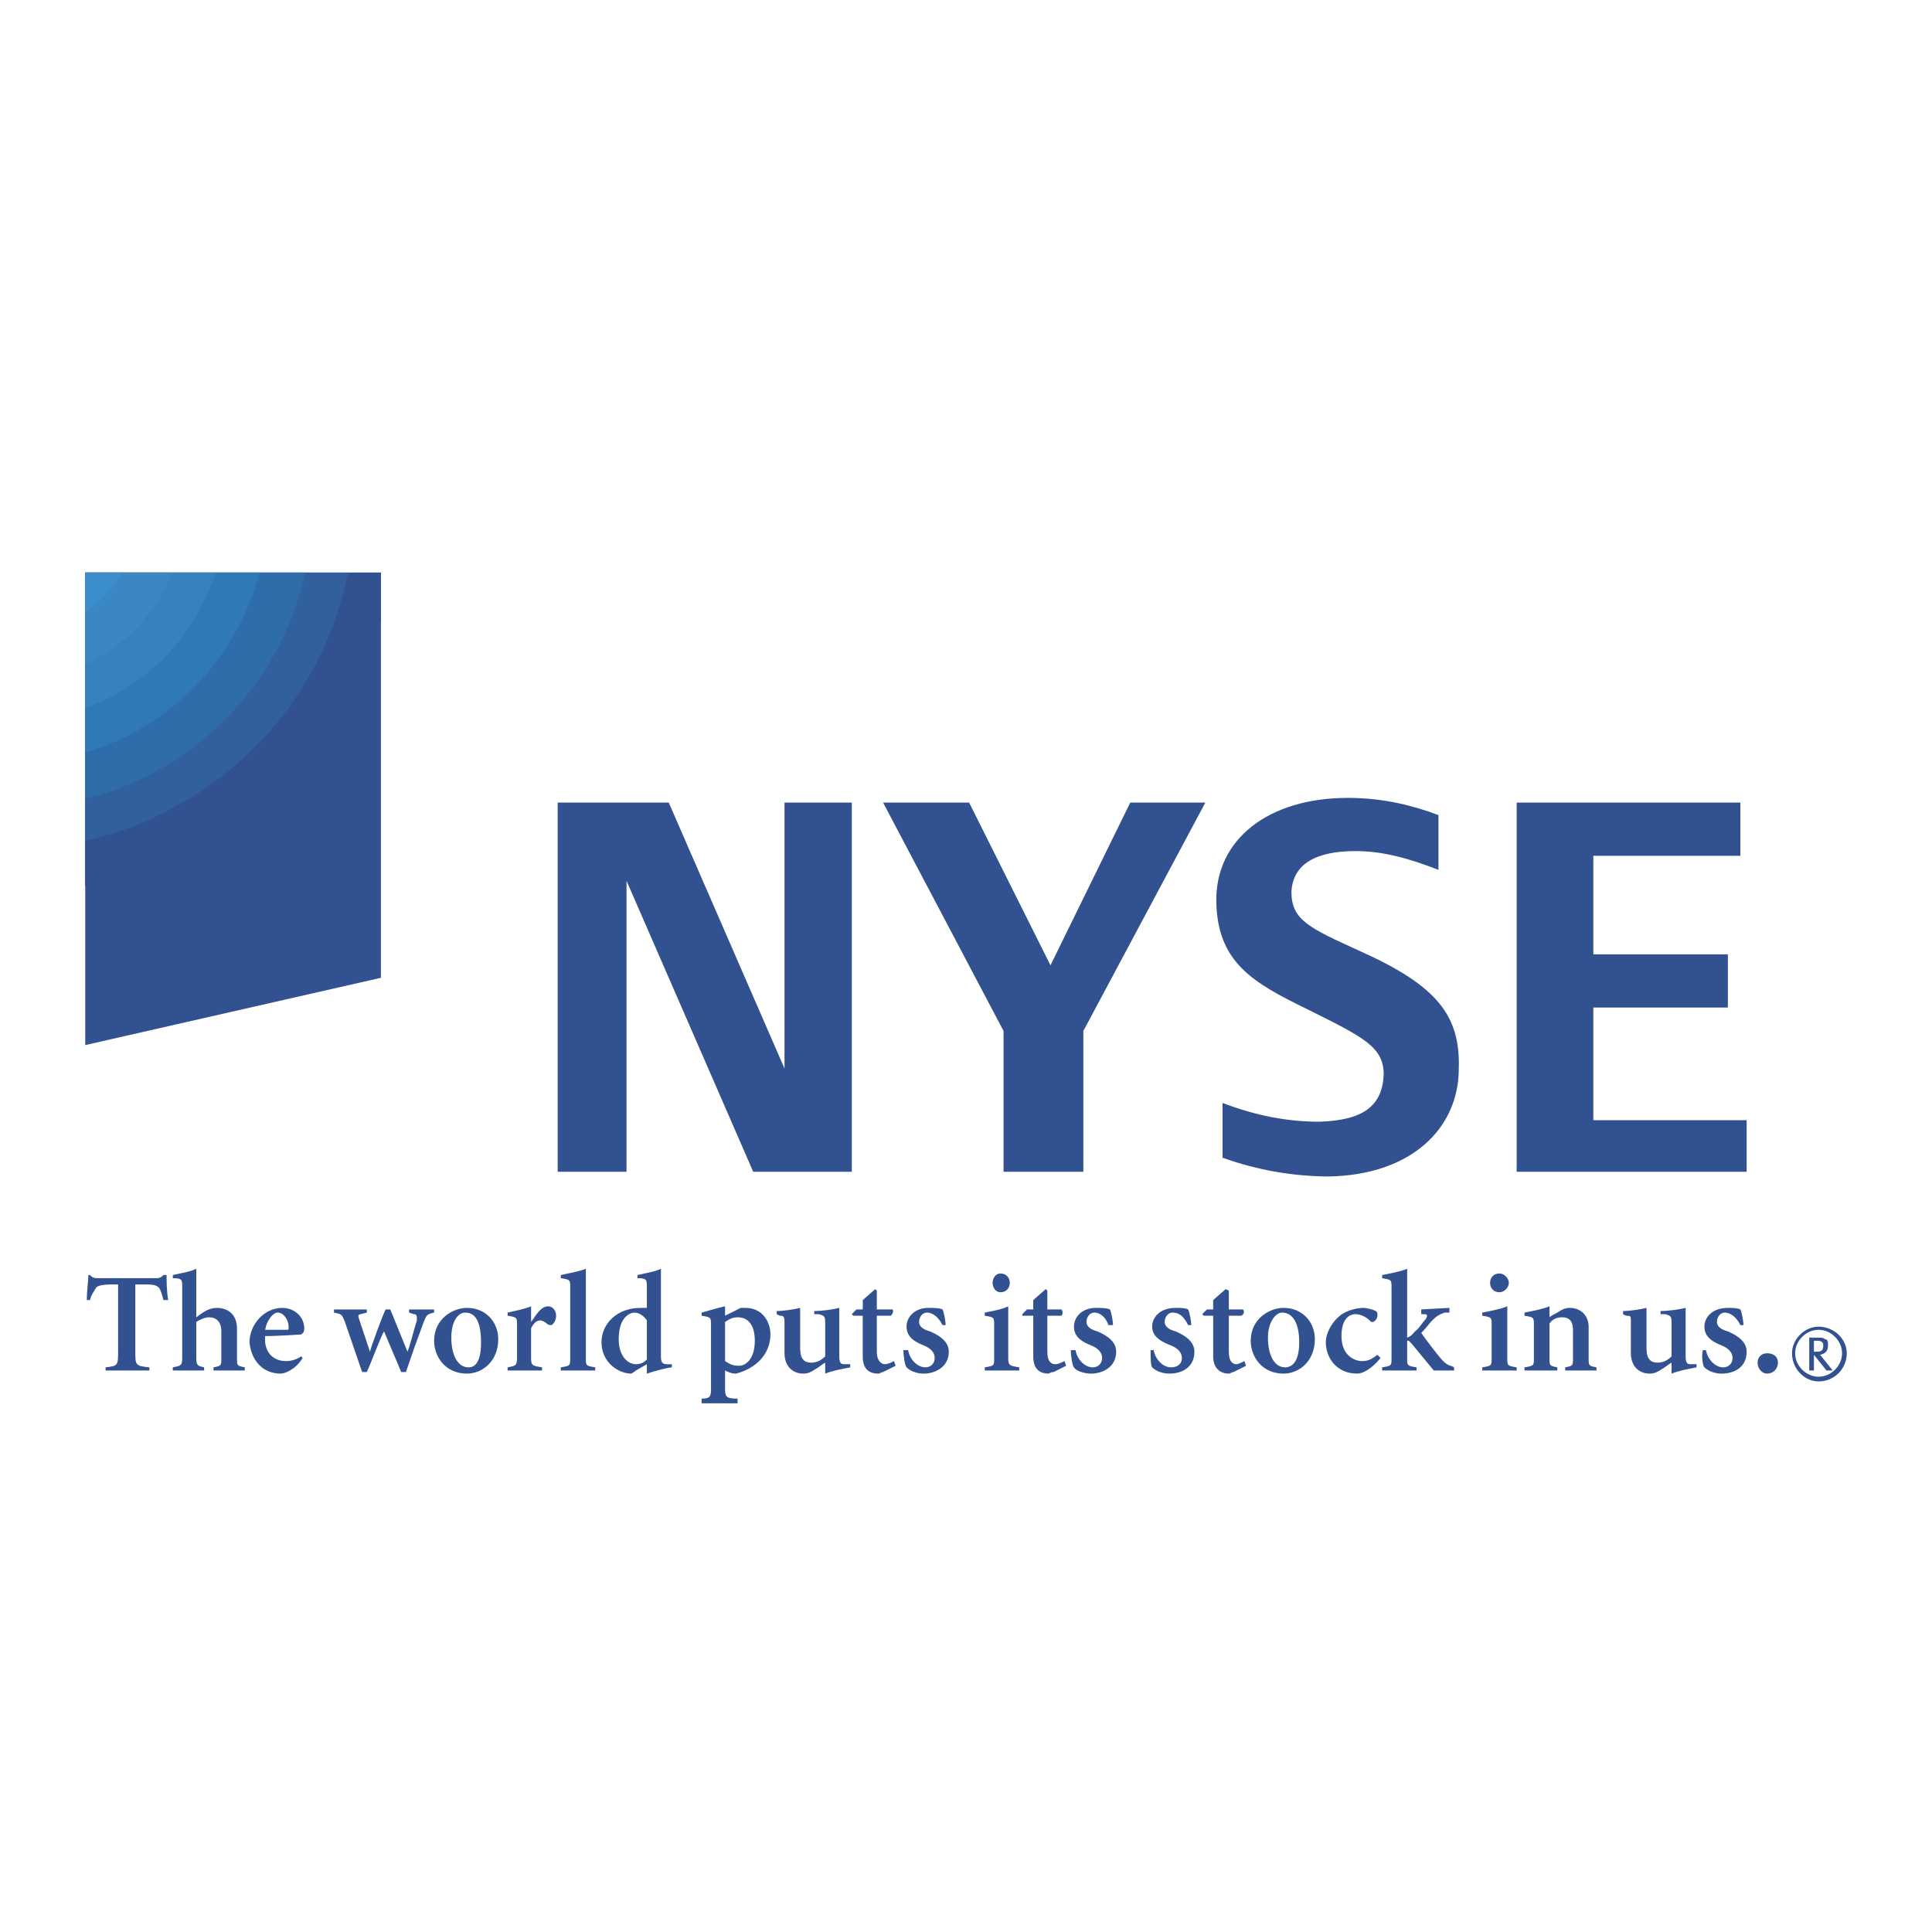
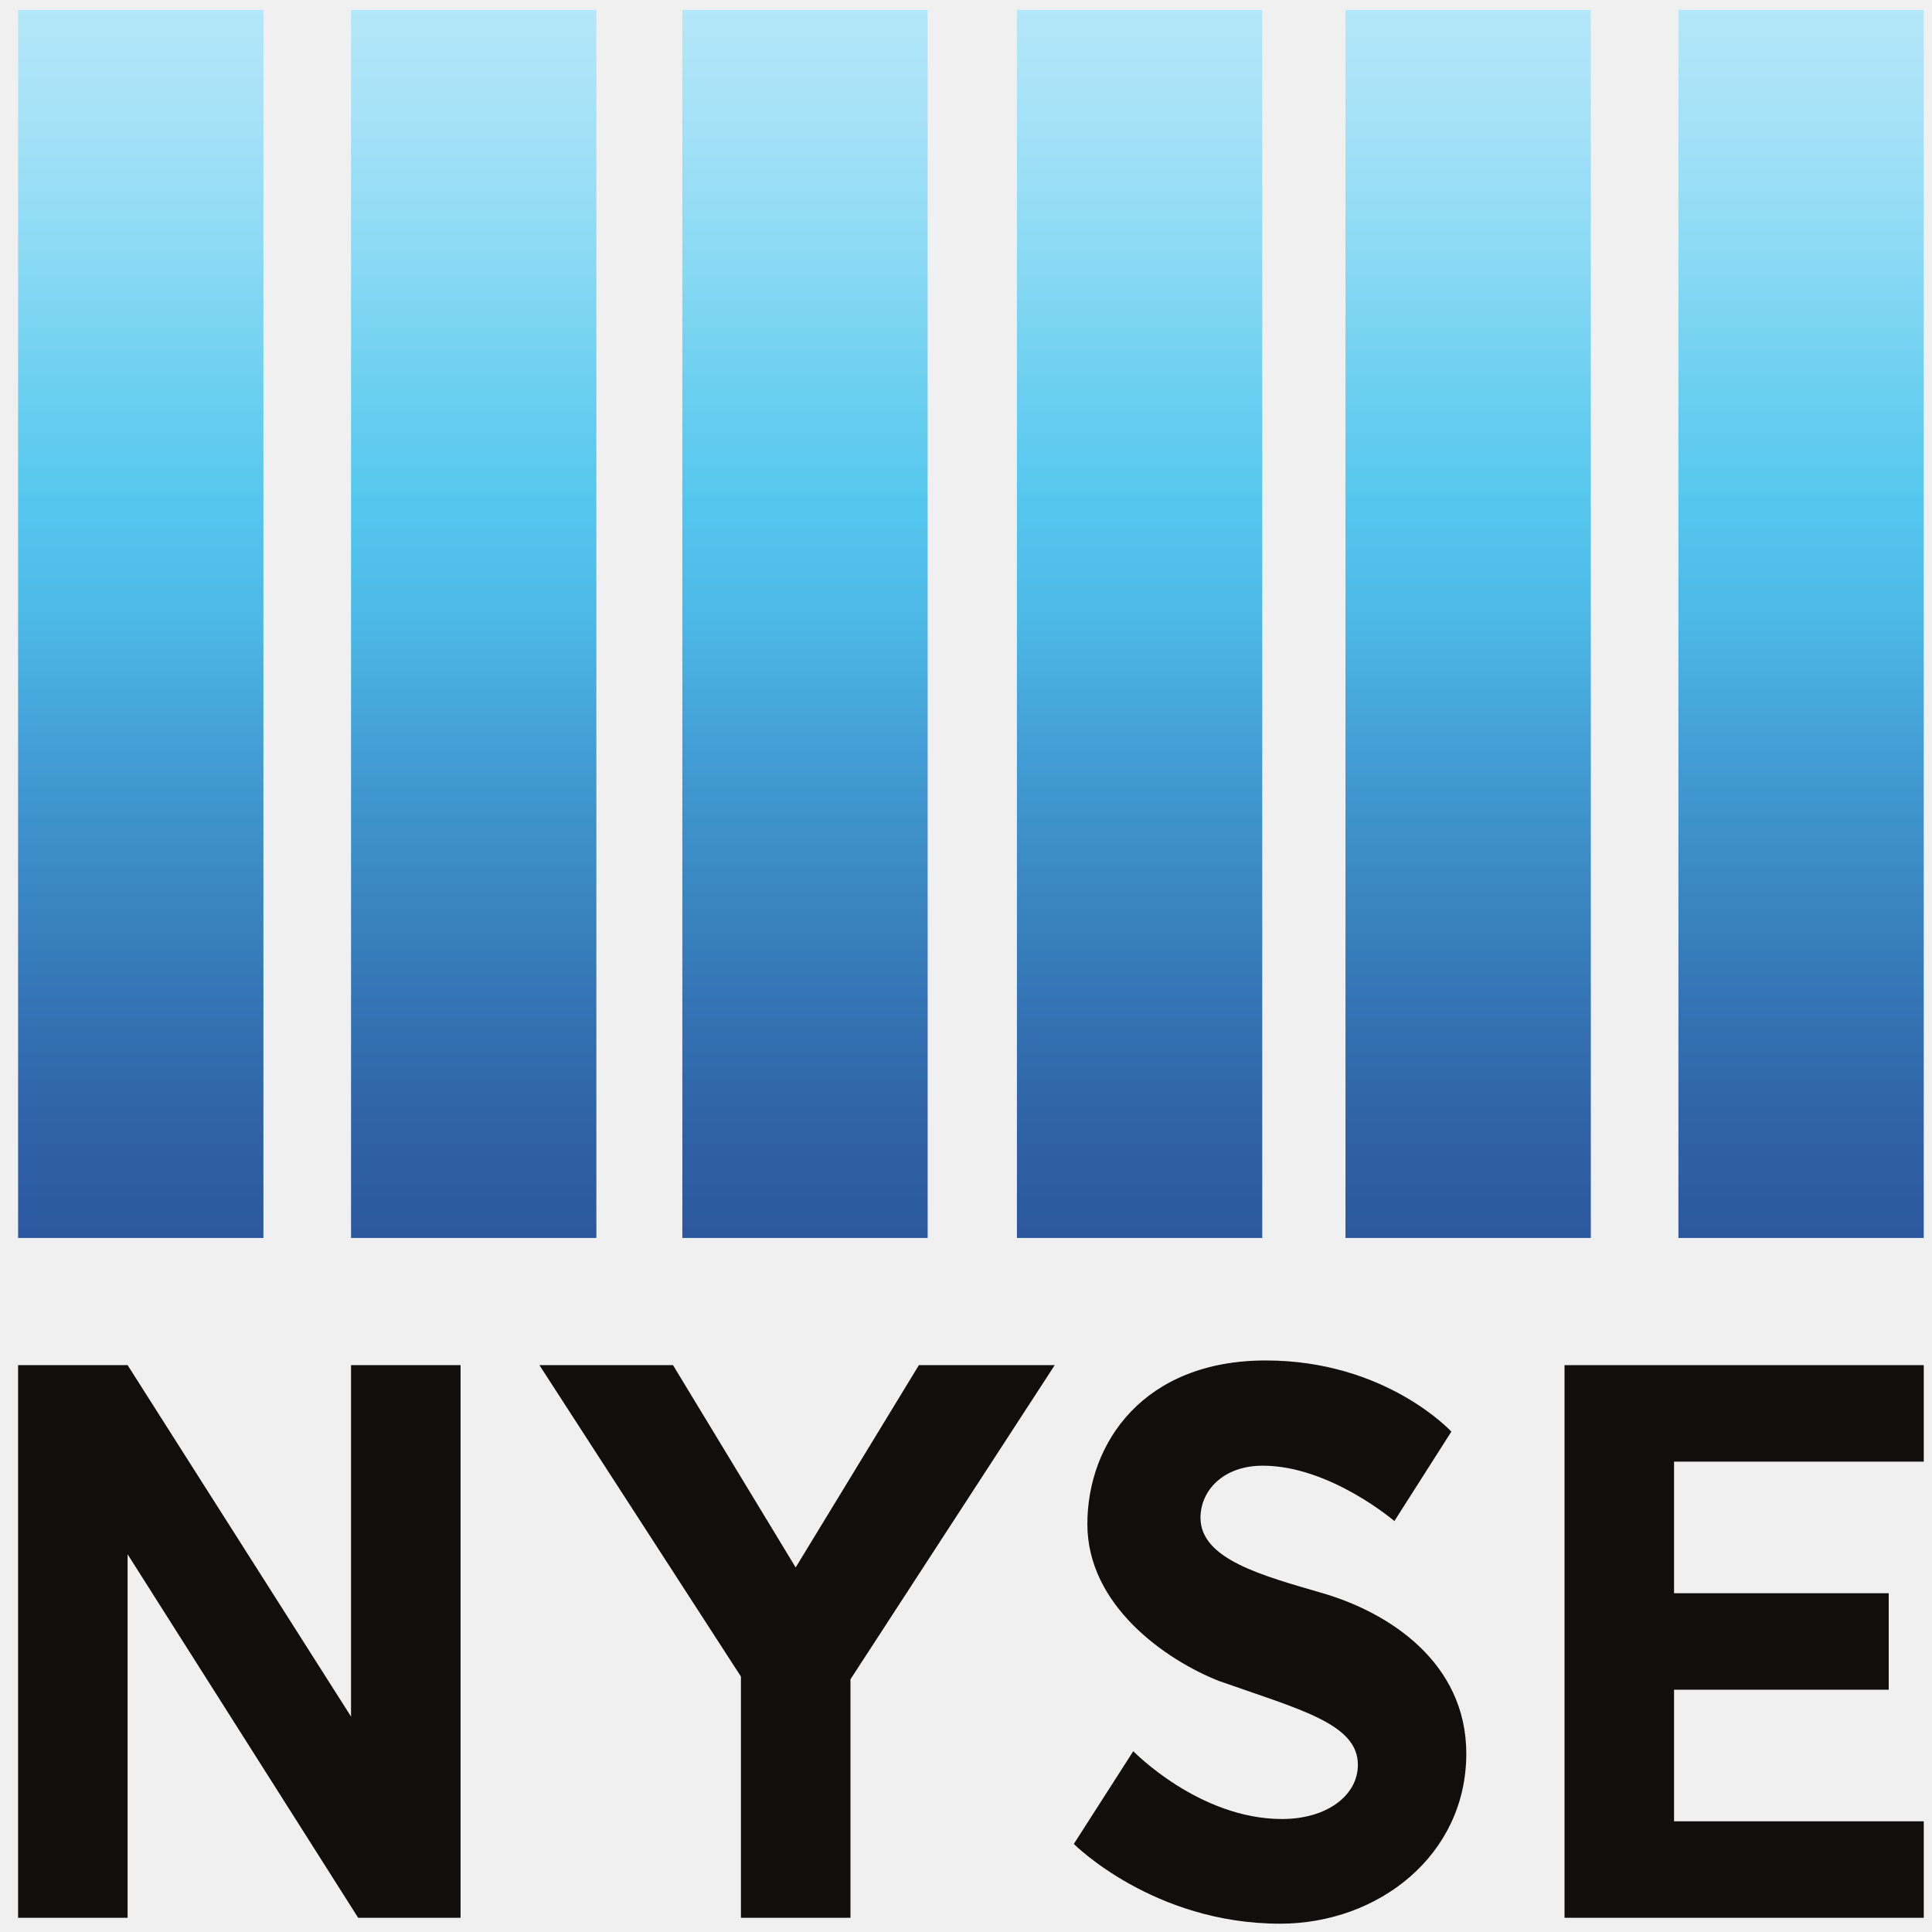
- <svg xmlns="http://www.w3.org/2000/svg" width="2500" height="2500" viewBox="0 0 192.756 192.756">
-   <g fill-rule="evenodd" clip-rule="evenodd">
-     <path fill="#fff" d="M0 0h192.756v192.756H0V0z" />
-     <path fill="#325190" d="M8.504 57.13h29.499v40.425l-29.499 6.713V57.13z" />
-     <path d="M20.522 83.976a38.69 38.69 0 0 1-12.019 4.402V57.13h29.5v4.842a38.45 38.45 0 0 1-17.481 22.004z" fill="#325190" />
-     <path d="M20.522 83.976a38.69 38.69 0 0 1-12.019 4.402V57.13h29.5v4.842a38.45 38.45 0 0 1-17.481 22.004z" fill="#325190" />
-     <path d="M18.181 80.074a33.438 33.438 0 0 1-9.677 3.807V57.13h26.203a33.937 33.937 0 0 1-16.526 22.944z" fill="#32609e" />
-     <path d="M16.152 76.64a29.758 29.758 0 0 1-7.648 3.061V57.13h21.95c-1.745 7.917-6.682 15.12-14.302 19.51z" fill="#2e6caa" />
-     <path d="M13.967 72.738a25.47 25.47 0 0 1-5.463 2.349V57.13h17.379c-1.675 6.357-5.785 12.071-11.916 15.608z" fill="#3079b7" />
-     <path d="M11.782 69.148a21.349 21.349 0 0 1-3.278 1.513V57.13h13.008c-1.564 4.887-4.887 9.23-9.73 12.018z" fill="#3681be" />
-     <path d="M9.909 65.559c-.462.261-.932.498-1.405.713V57.13h8.688a16.943 16.943 0 0 1-7.283 8.429z" fill="#3a87c3" />
-     <path d="M12.2 57.13a12.558 12.558 0 0 1-3.696 3.94v-3.94H12.2z" fill="#3c8dcb" />
-     <path fill="#325190" d="M75.151 116.91L62.508 87.878v29.032h-6.867V80.074h11.082l11.549 26.533V80.074h6.712v36.836h-9.833zM108.084 102.861v14.049h-7.959v-14.049L88.106 80.074h8.584l8.117 16.233 7.959-16.233h7.492l-12.174 22.787zM151.318 116.91V80.074h22.321v5.307h-14.672v9.833h13.424v5.307h-13.424v11.239h15.297v5.15h-22.946zM132.59 117.377a31.69 31.69 0 0 1-10.615-1.873v-5.461c3.279 1.248 6.4 1.871 9.678 1.871 4.371-.154 6.244-1.561 6.4-4.682 0-2.809-2.029-3.746-7.648-6.555-5.463-2.654-8.896-4.683-9.053-10.614-.156-6.399 5.307-10.458 13.111-10.458 3.59 0 6.555.78 9.053 1.717v5.463c-2.811-1.093-5.463-1.873-8.273-1.873-3.902 0-6.242 1.249-6.398 4.059 0 2.809 1.717 3.589 6.867 5.931 7.648 3.434 9.988 6.399 9.832 11.706-.001 5.931-4.683 10.613-12.954 10.769zM8.66 129.709c0-.938.156-1.873.156-2.498h.156c.312.312.468.312.78.312h5.932c.312 0 .468-.156.624-.312h.312c0 .469 0 1.561.156 2.498h-.468c-.156-.625-.312-1.094-.468-1.25-.312-.312-.78-.312-1.717-.312h-.624v6.557c0 1.561 0 1.561 1.405 1.717v.312h-4.37v-.312c1.249-.156 1.249-.156 1.249-1.717v-6.557h-.468c-1.249 0-1.561.156-1.717.312-.156.312-.468.625-.624 1.25H8.66zM19.585 131.426c.625-.469 1.249-.938 2.029-.938 1.249 0 2.029.781 2.029 2.029v2.965c0 .781 0 .781.78.938v.312h-3.122v-.312c.78-.156.78-.156.78-.938v-2.652c0-.938-.468-1.404-1.249-1.404-.312 0-.78.156-1.249.467v3.59c0 .781.156.781.781.938v.312h-3.122v-.312c.78-.156.937-.156.937-.938v-7.023c0-.779 0-.936-.937-.936v-.312c.624-.156 1.717-.312 2.341-.625v4.839h.002zM26.453 132.674c.156-.938.781-1.717 1.249-1.717.625 0 1.093.779 1.093 1.404 0 .312 0 .312-.156.312h-2.186v.001zm3.59 2.652a2.64 2.64 0 0 1-1.561.469c-.937 0-2.185-.623-2.029-2.496 1.561 0 3.278-.156 3.59-.156.156-.156.312-.156.312-.625 0-1.092-.937-2.029-2.185-2.029-1.873 0-3.278 1.717-3.278 3.434.156 1.717 1.249 3.123 3.122 3.123.312 0 1.405-.312 2.185-1.562l-.156-.158zM36.599 130.645v.312l-.625.156c-.156 0-.312.156-.156.469l1.092 3.277c.156-.625 1.249-3.59 1.561-4.215h.468l1.717 4.215c.312-.781.625-2.186.937-3.123 0-.467 0-.623-.312-.623l-.468-.156v-.312h2.497v.312c-.78.156-.78.312-1.093 1.092a144.466 144.466 0 0 0-1.717 4.84h-.468l-1.717-4.059c-.312.469-1.405 3.434-1.717 4.059h-.468l-1.717-4.996c-.312-.779-.312-.779-1.093-.936v-.312h3.279zM46.744 136.42c-1.092 0-1.717-1.248-1.717-2.965 0-1.562.625-2.498 1.405-2.498 1.092 0 1.561 1.092 1.561 2.965 0 2.029-.624 2.498-1.249 2.498zm-.156-5.932c-1.405 0-3.278 1.094-3.278 3.277 0 1.561 1.093 3.279 3.278 3.279 1.561 0 3.122-1.25 3.122-3.434-.001-1.717-1.249-3.122-3.122-3.122zM52.987 131.893c.468-.623.937-1.561 1.717-1.561.468 0 .781.469.781.938 0 .312-.156.779-.469.936-.156 0-.312 0-.468-.156-.156-.156-.468-.312-.624-.312-.312 0-.625.156-.937.781v2.965c0 .781.156.781 1.093.938v.312h-3.434v-.312c.78-.156.937-.156.937-.938v-3.277c0-.779 0-.779-.937-.936v-.312c.624-.156 1.561-.312 2.341-.625v1.559zM58.45 135.482c0 .781 0 .781.937.938v.312h-3.434v-.312c.937-.156.937-.156.937-.938v-7.023c0-.779 0-.779-.937-.936v-.312c.625-.156 1.717-.312 2.498-.625v8.896h-.001zM64.537 135.639c-.312.312-.624.469-1.092.469-.78 0-1.717-.781-1.717-2.496 0-2.342 1.249-2.654 1.561-2.654.468 0 .937.312 1.249.779v3.902h-.001zm1.405-9.053c-.624.312-1.717.469-2.341.625v.312c.937 0 .937.156.937.936v2.029h-.624c-2.341 0-3.902 1.561-3.902 3.434 0 2.029 1.717 3.123 2.965 3.123 0 0 .312-.156.468-.312l1.092-.625v.938c.937-.312 2.186-.625 2.498-.625v-.312h-.468c-.468 0-.625-.156-.625-.781v-8.742zM72.341 131.893c.468-.311.78-.467 1.249-.467.937 0 1.717.623 1.717 2.34 0 1.873-.937 2.498-1.561 2.498s-.937-.156-1.405-.469v-3.902zm0-1.561c-.78.156-1.717.469-2.341.625v.312c.937.156.937.156.937.936v6.4c0 .779-.156.936-.937.936v.469h3.589v-.469c-1.092 0-1.249-.156-1.249-.936v-1.873c.312.156.625.312 1.093.312 1.873-.469 3.434-1.873 3.434-3.902 0-1.25-.78-2.654-2.497-2.654h-.469l-1.561.781v-.937h.001zM79.833 134.547c0 1.092.468 1.404 1.092 1.404.468 0 .937-.156 1.405-.625v-3.434c0-.623-.156-.623-.624-.779h-.468v-.312c.78 0 1.873-.156 2.497-.312v4.838c0 .625.156.781.468.781h.625v.312c-.781.156-1.717.312-2.498.625V135.951c-.312.156-.624.469-.937.625-.468.312-.78.469-1.249.469-1.092 0-1.873-.781-1.873-2.029v-3.123c0-.623-.156-.623-.468-.623l-.312-.156v-.312c.624 0 1.717-.156 2.341-.312v4.057h.001zM87.481 128.771v1.873h1.561c.156.156 0 .469-.156.625h-1.405v3.59c0 1.092.625 1.248.78 1.248.312 0 .625-.156.937-.312l.156.469-1.249.625c-.156 0-.312.156-.469.156-1.092 0-1.561-.625-1.561-1.719v-4.057h-.935l-.156-.156.468-.469h.625v-.936l1.249-1.094.155.157zM90.603 134.703c.156.936.937 1.717 1.717 1.717.468 0 .937-.312.937-.938 0-.467-.312-.936-1.093-1.248s-1.717-.779-1.717-1.873c0-.936.78-1.873 2.186-1.873.468 0 1.092 0 1.404.156.156.312.312 1.248.312 1.561h-.312c-.468-.936-1.093-1.248-1.561-1.248-.468 0-.781.469-.781.936 0 .469.468.781 1.093.938 1.093.469 1.873 1.092 1.873 2.029 0 1.561-1.405 2.186-2.498 2.186-.78 0-1.404-.312-1.717-.625-.156-.156-.312-1.094-.312-1.717h.469v-.001zM100.592 135.482c0 .781.156.781 1.094.938v.312H98.25v-.312c.938-.156.938-.156.938-.938v-3.277c0-.779 0-.779-.938-.936v-.312c.781-.156 1.719-.312 2.342-.625v5.15zm.156-7.49c0 .467-.312.936-.936.936-.469 0-.781-.469-.781-.936 0-.469.312-.938.781-.938.624.001.936.469.936.938zM104.494 128.771v1.873h1.404a.476.476 0 0 1 0 .625h-1.404v3.59c0 1.092.469 1.248.781 1.248s.623-.156.936-.312l.156.469-1.248.625c-.312 0-.469.156-.469.156-1.092 0-1.561-.625-1.561-1.719v-4.057h-1.094v-.156l.469-.469h.625v-.936l1.248-1.094.157.157zM107.305 134.703c.154.936.936 1.717 1.717 1.717.467 0 .936-.312.936-.938 0-.467-.312-.936-1.092-1.248-.781-.312-1.717-.779-1.717-1.873 0-.936.779-1.873 2.184-1.873.469 0 1.094 0 1.406.156.156.312.311 1.248.311 1.561h-.467c-.312-.936-.938-1.248-1.404-1.248-.469 0-.781.469-.781.936 0 .469.469.781 1.092.938 1.094.469 1.873 1.092 1.873 2.029 0 1.561-1.404 2.186-2.496 2.186-.781 0-1.561-.312-1.717-.625-.156-.156-.312-1.094-.312-1.717h.467v-.001zM115.107 134.703c.156.936.938 1.717 1.717 1.717.625 0 1.094-.312 1.094-.938 0-.467-.312-.936-1.094-1.248-.779-.312-1.873-.779-1.873-1.873 0-.936.781-1.873 2.342-1.873.469 0 .938 0 1.248.156.156.312.312 1.248.312 1.561h-.312c-.467-.936-.936-1.248-1.561-1.248-.469 0-.779.469-.779.936 0 .469.467.781 1.092.938 1.092.469 1.873 1.092 1.873 2.029 0 1.561-1.248 2.186-2.498 2.186-.779 0-1.404-.312-1.717-.625-.156-.156-.156-1.094-.156-1.717h.312v-.001zM122.6 128.771v1.873h1.404c.156.156.156.469-.156.625H122.6v3.59c0 1.092.469 1.248.781 1.248.156 0 .467-.156.779-.312l.156.469-1.248.625c-.156 0-.312.156-.469.156-.936 0-1.561-.625-1.561-1.719v-4.057h-.938l-.154-.156.467-.469h.625v-.936l1.248-1.094.314.157zM128.219 136.42c-1.092 0-1.717-1.248-1.717-2.965 0-1.562.781-2.498 1.404-2.498 1.094 0 1.717 1.092 1.717 2.965 0 2.029-.779 2.498-1.404 2.498zm-.157-5.932c-1.404 0-3.277 1.094-3.277 3.277 0 1.561 1.092 3.279 3.277 3.279 1.561 0 3.121-1.25 3.121-3.434.001-1.717-1.247-3.122-3.121-3.122zM137.74 135.482c-.625.781-1.561 1.562-2.342 1.562-2.029 0-3.121-1.562-3.121-3.123 0-.936.623-2.029 1.404-2.652.781-.625 1.873-.781 2.342-.781.312 0 .936.156 1.248.312.156.156.156.156.156.469s-.312.623-.469.623-.156 0-.312-.156c-.467-.467-1.092-.623-1.404-.623-.625 0-1.404.469-1.404 2.186 0 2.027 1.404 2.496 2.029 2.496.623 0 .936-.156 1.561-.623l.312.31zM140.393 133.455c.469-.156.625-.469.781-.625.312-.156.781-.938 1.092-1.248.156-.312.156-.469-.156-.469h-.311v-.469l2.809-.156v.469h-.469c-.469.156-.779.312-1.248.779-.312.312-.469.625-1.092 1.25.311.469 1.717 2.34 2.184 2.809.312.312.625.469.781.469l.312.156v.312h-2.029l-2.186-2.654-.312-.312h-.156v1.717c0 .781 0 .781.938.938v.312h-3.434v-.312c.936-.156.936-.156.936-.938v-7.023c0-.779 0-.779-.936-.936v-.312c.779-.156 1.717-.312 2.496-.625v6.868zM150.383 135.482c0 .781 0 .781.936.938v.312h-3.434v-.312c.938-.156.938-.156.938-.938v-3.277c0-.779 0-.779-.938-.936v-.312c.781-.156 1.717-.312 2.498-.625v5.15zm.156-7.49c0 .467-.469.936-.938.936-.623 0-.936-.469-.936-.936 0-.469.312-.938.936-.938.469.001.938.469.938.938zM154.596 131.426c.156-.156.469-.312.781-.469.469-.312.781-.469 1.248-.469 1.094 0 1.873.781 1.873 1.873v3.121c0 .781 0 .781.781.938v.312h-3.121v-.312c.779-.156.779-.156.779-.938v-2.809c0-.781-.312-1.248-1.092-1.248-.469 0-.938.156-1.25.623v3.434c0 .781 0 .781.781.938v.312H152.1v-.312c.936-.156.936-.156.936-.938v-3.277c0-.779 0-.779-.936-.936v-.312c.779-.156 1.717-.312 2.496-.625v1.094zM164.273 134.547c0 1.092.469 1.404 1.094 1.404.467 0 .936-.156 1.404-.625v-3.434c0-.623-.156-.623-.625-.779h-.469v-.312c.781 0 1.873-.156 2.498-.312v4.838c0 .625.156.781.469.781h.623v.312c-.779.156-1.717.312-2.496.625V135.951c-.312.156-.625.469-.938.625-.467.312-.779.469-1.248.469-1.094 0-1.873-.781-1.873-2.029v-3.123c0-.623 0-.623-.469-.623l-.312-.156v-.312c.625 0 1.717-.156 2.342-.312v4.057zM170.205 134.703c.156.936.936 1.717 1.717 1.717.469 0 .936-.312.936-.938 0-.467-.312-.936-1.092-1.248-.781-.312-1.717-.779-1.717-1.873 0-.936.781-1.873 2.342-1.873.467 0 .936 0 1.248.156.156.312.312 1.248.312 1.561h-.312c-.469-.936-1.094-1.248-1.561-1.248-.469 0-.781.469-.781.936 0 .469.469.781 1.094.938 1.092.469 1.873 1.092 1.873 2.029 0 1.561-1.25 2.186-2.498 2.186-.781 0-1.404-.312-1.717-.625-.156-.156-.312-1.094-.156-1.717h.312v-.001zM175.355 135.951c0-.625.469-.936.936-.936.625 0 1.094.311 1.094.936s-.469 1.094-1.094 1.094c-.467 0-.936-.469-.936-1.094zM183.783 135.016c0 1.248-1.092 2.34-2.34 2.34-1.25 0-2.342-1.092-2.342-2.34 0-1.25 1.092-2.342 2.342-2.342 1.248 0 2.34 1.092 2.34 2.342zm.469 0c0-1.404-1.248-2.654-2.809-2.654-1.406 0-2.654 1.25-2.654 2.654 0 1.561 1.248 2.809 2.654 2.809a2.798 2.798 0 0 0 2.809-2.809zm-1.404 1.716l-1.25-1.561c.625-.156.781-.469.781-.938 0-.312 0-.623-.312-.623-.156-.156-.312-.156-.779-.156h-.781v3.277h.469v-1.561l1.248 1.561h.624v.001zm-.938-2.498c0 .469-.156.625-.623.625h-.312v-1.094h.312c.467.001.623.157.623.469z" />
+ <svg xmlns="http://www.w3.org/2000/svg" viewBox="0 0 100 100" height="100" width="100" xml:space="preserve" version="1.1" id="svg2">
+   <defs id="defs6">
+     <clipPath id="clipPath98" clipPathUnits="userSpaceOnUse">
+       <path id="path100" d="m 40.492,3859.22 309.863,0 0,1549.32 -309.863,0 0,-1549.32 z" />
+     </clipPath>
+     <linearGradient id="linearGradient102" spreadMethod="pad" gradientTransform="matrix(-6.77e-5,-1549.32,1549.32,-6.77e-5,195.42,5408.52)" gradientUnits="userSpaceOnUse" y2="0" x2="1" y1="0" x1="0">
+       <stop id="stop104" offset="0" style="stop-opacity:1;stop-color:#b5e7f9" />
+       <stop id="stop106" offset="0.1" style="stop-opacity:1;stop-color:#a3e1f7" />
+       <stop id="stop108" offset="0.2" style="stop-opacity:1;stop-color:#8bdaf4" />
+       <stop id="stop110" offset="0.3" style="stop-opacity:1;stop-color:#6ed0f0" />
+       <stop id="stop112" offset="0.4" style="stop-opacity:1;stop-color:#55c7ee" />
+       <stop id="stop114" offset="0.5" style="stop-opacity:1;stop-color:#4cb8e6" />
+       <stop id="stop116" offset="0.6" style="stop-opacity:1;stop-color:#439ed6" />
+       <stop id="stop118" offset="0.7" style="stop-opacity:1;stop-color:#3b8ac5" />
+       <stop id="stop120" offset="0.8" style="stop-opacity:1;stop-color:#3475b6" />
+       <stop id="stop122" offset="0.9" style="stop-opacity:1;stop-color:#3063a8" />
+       <stop id="stop124" offset="1" style="stop-opacity:1;stop-color:#2b579e" />
+     </linearGradient>
+     <clipPath id="clipPath132" clipPathUnits="userSpaceOnUse">
+       <path id="path134" d="m 461.02,3859.22 309.875,0 0,1549.32 -309.875,0 0,-1549.32 z" />
+     </clipPath>
+     <linearGradient id="linearGradient136" spreadMethod="pad" gradientTransform="matrix(-6.77e-5,-1549.32,1549.32,-6.77e-5,615.957,5408.52)" gradientUnits="userSpaceOnUse" y2="0" x2="1" y1="0" x1="0">
+       <stop id="stop138" offset="0" style="stop-opacity:1;stop-color:#b5e7f9" />
+       <stop id="stop140" offset="0.1" style="stop-opacity:1;stop-color:#a3e1f7" />
+       <stop id="stop142" offset="0.2" style="stop-opacity:1;stop-color:#8bdaf4" />
+       <stop id="stop144" offset="0.3" style="stop-opacity:1;stop-color:#6ed0f0" />
+       <stop id="stop146" offset="0.4" style="stop-opacity:1;stop-color:#55c7ee" />
+       <stop id="stop148" offset="0.5" style="stop-opacity:1;stop-color:#4cb8e6" />
+       <stop id="stop150" offset="0.6" style="stop-opacity:1;stop-color:#439ed6" />
+       <stop id="stop152" offset="0.7" style="stop-opacity:1;stop-color:#3b8ac5" />
+       <stop id="stop154" offset="0.8" style="stop-opacity:1;stop-color:#3475b6" />
+       <stop id="stop156" offset="0.9" style="stop-opacity:1;stop-color:#3063a8" />
+       <stop id="stop158" offset="1" style="stop-opacity:1;stop-color:#2b579e" />
+     </linearGradient>
+     <clipPath id="clipPath166" clipPathUnits="userSpaceOnUse">
+       <path id="path168" d="m 879.477,3859.22 309.863,0 0,1549.32 -309.863,0 0,-1549.32 z" />
+     </clipPath>
+     <linearGradient id="linearGradient170" spreadMethod="pad" gradientTransform="matrix(-6.77e-5,-1549.32,1549.32,-6.77e-5,1034.4,5408.52)" gradientUnits="userSpaceOnUse" y2="0" x2="1" y1="0" x1="0">
+       <stop id="stop172" offset="0" style="stop-opacity:1;stop-color:#b5e7f9" />
+       <stop id="stop174" offset="0.1" style="stop-opacity:1;stop-color:#a3e1f7" />
+       <stop id="stop176" offset="0.2" style="stop-opacity:1;stop-color:#8bdaf4" />
+       <stop id="stop178" offset="0.3" style="stop-opacity:1;stop-color:#6ed0f0" />
+       <stop id="stop180" offset="0.4" style="stop-opacity:1;stop-color:#55c7ee" />
+       <stop id="stop182" offset="0.5" style="stop-opacity:1;stop-color:#4cb8e6" />
+       <stop id="stop184" offset="0.6" style="stop-opacity:1;stop-color:#439ed6" />
+       <stop id="stop186" offset="0.7" style="stop-opacity:1;stop-color:#3b8ac5" />
+       <stop id="stop188" offset="0.8" style="stop-opacity:1;stop-color:#3475b6" />
+       <stop id="stop190" offset="0.9" style="stop-opacity:1;stop-color:#3063a8" />
+       <stop id="stop192" offset="1" style="stop-opacity:1;stop-color:#2b579e" />
+     </linearGradient>
+     <clipPath id="clipPath200" clipPathUnits="userSpaceOnUse">
+       <path id="path202" d="m 1302.08,3859.22 309.863,0 0,1549.32 -309.863,0 0,-1549.32 z" />
+     </clipPath>
+     <linearGradient id="linearGradient204" spreadMethod="pad" gradientTransform="matrix(-6.77e-5,-1549.32,1549.32,-6.77e-5,1457.01,5408.52)" gradientUnits="userSpaceOnUse" y2="0" x2="1" y1="0" x1="0">
+       <stop id="stop206" offset="0" style="stop-opacity:1;stop-color:#b5e7f9" />
+       <stop id="stop208" offset="0.1" style="stop-opacity:1;stop-color:#a3e1f7" />
+       <stop id="stop210" offset="0.2" style="stop-opacity:1;stop-color:#8bdaf4" />
+       <stop id="stop212" offset="0.3" style="stop-opacity:1;stop-color:#6ed0f0" />
+       <stop id="stop214" offset="0.4" style="stop-opacity:1;stop-color:#55c7ee" />
+       <stop id="stop216" offset="0.5" style="stop-opacity:1;stop-color:#4cb8e6" />
+       <stop id="stop218" offset="0.6" style="stop-opacity:1;stop-color:#439ed6" />
+       <stop id="stop220" offset="0.7" style="stop-opacity:1;stop-color:#3b8ac5" />
+       <stop id="stop222" offset="0.8" style="stop-opacity:1;stop-color:#3475b6" />
+       <stop id="stop224" offset="0.9" style="stop-opacity:1;stop-color:#3063a8" />
+       <stop id="stop226" offset="1" style="stop-opacity:1;stop-color:#2b579e" />
+     </linearGradient>
+     <clipPath id="clipPath234" clipPathUnits="userSpaceOnUse">
+       <path id="path236" d="m 1717.08,3859.22 309.863,0 0,1549.32 -309.863,0 0,-1549.32 z" />
+     </clipPath>
+     <linearGradient id="linearGradient238" spreadMethod="pad" gradientTransform="matrix(-6.77e-5,-1549.32,1549.32,-6.77e-5,1872,5408.52)" gradientUnits="userSpaceOnUse" y2="0" x2="1" y1="0" x1="0">
+       <stop id="stop240" offset="0" style="stop-opacity:1;stop-color:#b5e7f9" />
+       <stop id="stop242" offset="0.1" style="stop-opacity:1;stop-color:#a3e1f7" />
+       <stop id="stop244" offset="0.2" style="stop-opacity:1;stop-color:#8bdaf4" />
+       <stop id="stop246" offset="0.3" style="stop-opacity:1;stop-color:#6ed0f0" />
+       <stop id="stop248" offset="0.4" style="stop-opacity:1;stop-color:#55c7ee" />
+       <stop id="stop250" offset="0.5" style="stop-opacity:1;stop-color:#4cb8e6" />
+       <stop id="stop252" offset="0.6" style="stop-opacity:1;stop-color:#439ed6" />
+       <stop id="stop254" offset="0.7" style="stop-opacity:1;stop-color:#3b8ac5" />
+       <stop id="stop256" offset="0.8" style="stop-opacity:1;stop-color:#3475b6" />
+       <stop id="stop258" offset="0.9" style="stop-opacity:1;stop-color:#3063a8" />
+       <stop id="stop260" offset="1" style="stop-opacity:1;stop-color:#2b579e" />
+     </linearGradient>
+     <clipPath id="clipPath268" clipPathUnits="userSpaceOnUse">
+       <path id="path270" d="m 2137.6,3859.22 309.867,0 0,1549.32 -309.867,0 0,-1549.32 z" />
+     </clipPath>
+     <linearGradient id="linearGradient272" spreadMethod="pad" gradientTransform="matrix(-6.77e-5,-1549.32,1549.32,-6.77e-5,2292.52,5408.52)" gradientUnits="userSpaceOnUse" y2="0" x2="1" y1="0" x1="0">
+       <stop id="stop274" offset="0" style="stop-opacity:1;stop-color:#b5e7f9" />
+       <stop id="stop276" offset="0.1" style="stop-opacity:1;stop-color:#a3e1f7" />
+       <stop id="stop278" offset="0.2" style="stop-opacity:1;stop-color:#8bdaf4" />
+       <stop id="stop280" offset="0.3" style="stop-opacity:1;stop-color:#6ed0f0" />
+       <stop id="stop282" offset="0.4" style="stop-opacity:1;stop-color:#55c7ee" />
+       <stop id="stop284" offset="0.5" style="stop-opacity:1;stop-color:#4cb8e6" />
+       <stop id="stop286" offset="0.6" style="stop-opacity:1;stop-color:#439ed6" />
+       <stop id="stop288" offset="0.7" style="stop-opacity:1;stop-color:#3b8ac5" />
+       <stop id="stop290" offset="0.8" style="stop-opacity:1;stop-color:#3475b6" />
+       <stop id="stop292" offset="0.9" style="stop-opacity:1;stop-color:#3063a8" />
+       <stop id="stop294" offset="1" style="stop-opacity:1;stop-color:#2b579e" />
+     </linearGradient>
+   </defs>
+   <g transform="matrix(0.4097949,0,0,-0.4102762,-0.7228546,222.4107)" id="g10">
+     <g transform="scale(0.1,0.1)" id="g12">
+       <path id="path86" style="fill:#100f0d;fill-opacity:1;fill-rule:nonzero;stroke:none" d="m 178.824,3001.56 -138.332,0 0,697.19 138.34,0 282.188,-443.34 0,443.34 138.339,0 0,-697.19 -129.343,0 -291.192,458.56 0,-458.56" />
+       <path id="path88" style="fill:#100f0d;fill-opacity:1;fill-rule:nonzero;stroke:none" d="m 698.961,3698.75 168.73,0 154.929,-255.23 155.64,255.23 171.58,0 -258.02,-396.36 0,-300.83 -138.34,0 0,304.32 -254.519,392.87" />
+       <path id="path90" style="fill:#100f0d;fill-opacity:1;fill-rule:nonzero;stroke:none" d="m 1778.83,3502.04 71.97,112.84 c 0,0 -82.47,89.78 -234.41,89.78 -154.14,0 -225.33,-103.75 -225.33,-206.46 0,-102.91 99.28,-171.54 166.35,-197.94 102.71,-36.18 175.31,-53.97 175.31,-105.64 0,-39.21 -39.77,-68.47 -95.72,-68.47 -104.94,0 -187.95,85.59 -187.95,85.59 l -75.1,-117.03 c 0,0 100.18,-100.61 260.61,-100.61 124.25,0 235.1,86.58 235.1,214.5 0,115.2 -97.9,178.66 -183.39,203.03 -74.1,21.59 -152.33,42.28 -152.33,94.61 0,34.17 28.6,65.67 78.6,65.67 84.79,0 166.29,-69.87 166.29,-69.87 l 0,0" />
+       <path id="path92" style="fill:#100f0d;fill-opacity:1;fill-rule:nonzero;stroke:none" d="m 1993.74,3001.56 0,697.19 453.73,0 0,-121.72 -315.39,0 0,-166.01 271.13,0 0,-121.74 -271.13,0 0,-165.99 315.39,0 0,-121.73 -453.73,0" />
+       <g id="g94">
+         <g clip-path="url(#clipPath98)" id="g96">
+           <path id="path126" style="fill:url(#linearGradient102);fill-opacity:1;fill-rule:nonzero;stroke:none" d="m 40.492,3859.22 309.863,0 0,1549.32 -309.863,0 0,-1549.32 z" />
+         </g>
+       </g>
+       <g id="g128">
+         <g clip-path="url(#clipPath132)" id="g130">
+           <path id="path160" style="fill:url(#linearGradient136);fill-opacity:1;fill-rule:nonzero;stroke:none" d="m 461.02,3859.22 309.875,0 0,1549.32 -309.875,0 0,-1549.32 z" />
+         </g>
+       </g>
+       <g id="g162">
+         <g clip-path="url(#clipPath166)" id="g164">
+           <path id="path194" style="fill:url(#linearGradient170);fill-opacity:1;fill-rule:nonzero;stroke:none" d="m 879.477,3859.22 309.863,0 0,1549.32 -309.863,0 0,-1549.32 z" />
+         </g>
+       </g>
+       <g id="g196">
+         <g clip-path="url(#clipPath200)" id="g198">
+           <path id="path228" style="fill:url(#linearGradient204);fill-opacity:1;fill-rule:nonzero;stroke:none" d="m 1302.08,3859.22 309.863,0 0,1549.32 -309.863,0 0,-1549.32 z" />
+         </g>
+       </g>
+       <g id="g230">
+         <g clip-path="url(#clipPath234)" id="g232">
+           <path id="path262" style="fill:url(#linearGradient238);fill-opacity:1;fill-rule:nonzero;stroke:none" d="m 1717.08,3859.22 309.863,0 0,1549.32 -309.863,0 0,-1549.32 z" />
+         </g>
+       </g>
+       <g id="g264">
+         <g clip-path="url(#clipPath268)" id="g266">
+           <path id="path296" style="fill:url(#linearGradient272);fill-opacity:1;fill-rule:nonzero;stroke:none" d="m 2137.6,3859.22 309.867,0 0,1549.32 -309.867,0 0,-1549.32 z" />
+         </g>
+       </g>
+     </g>
  </g>
</svg>
